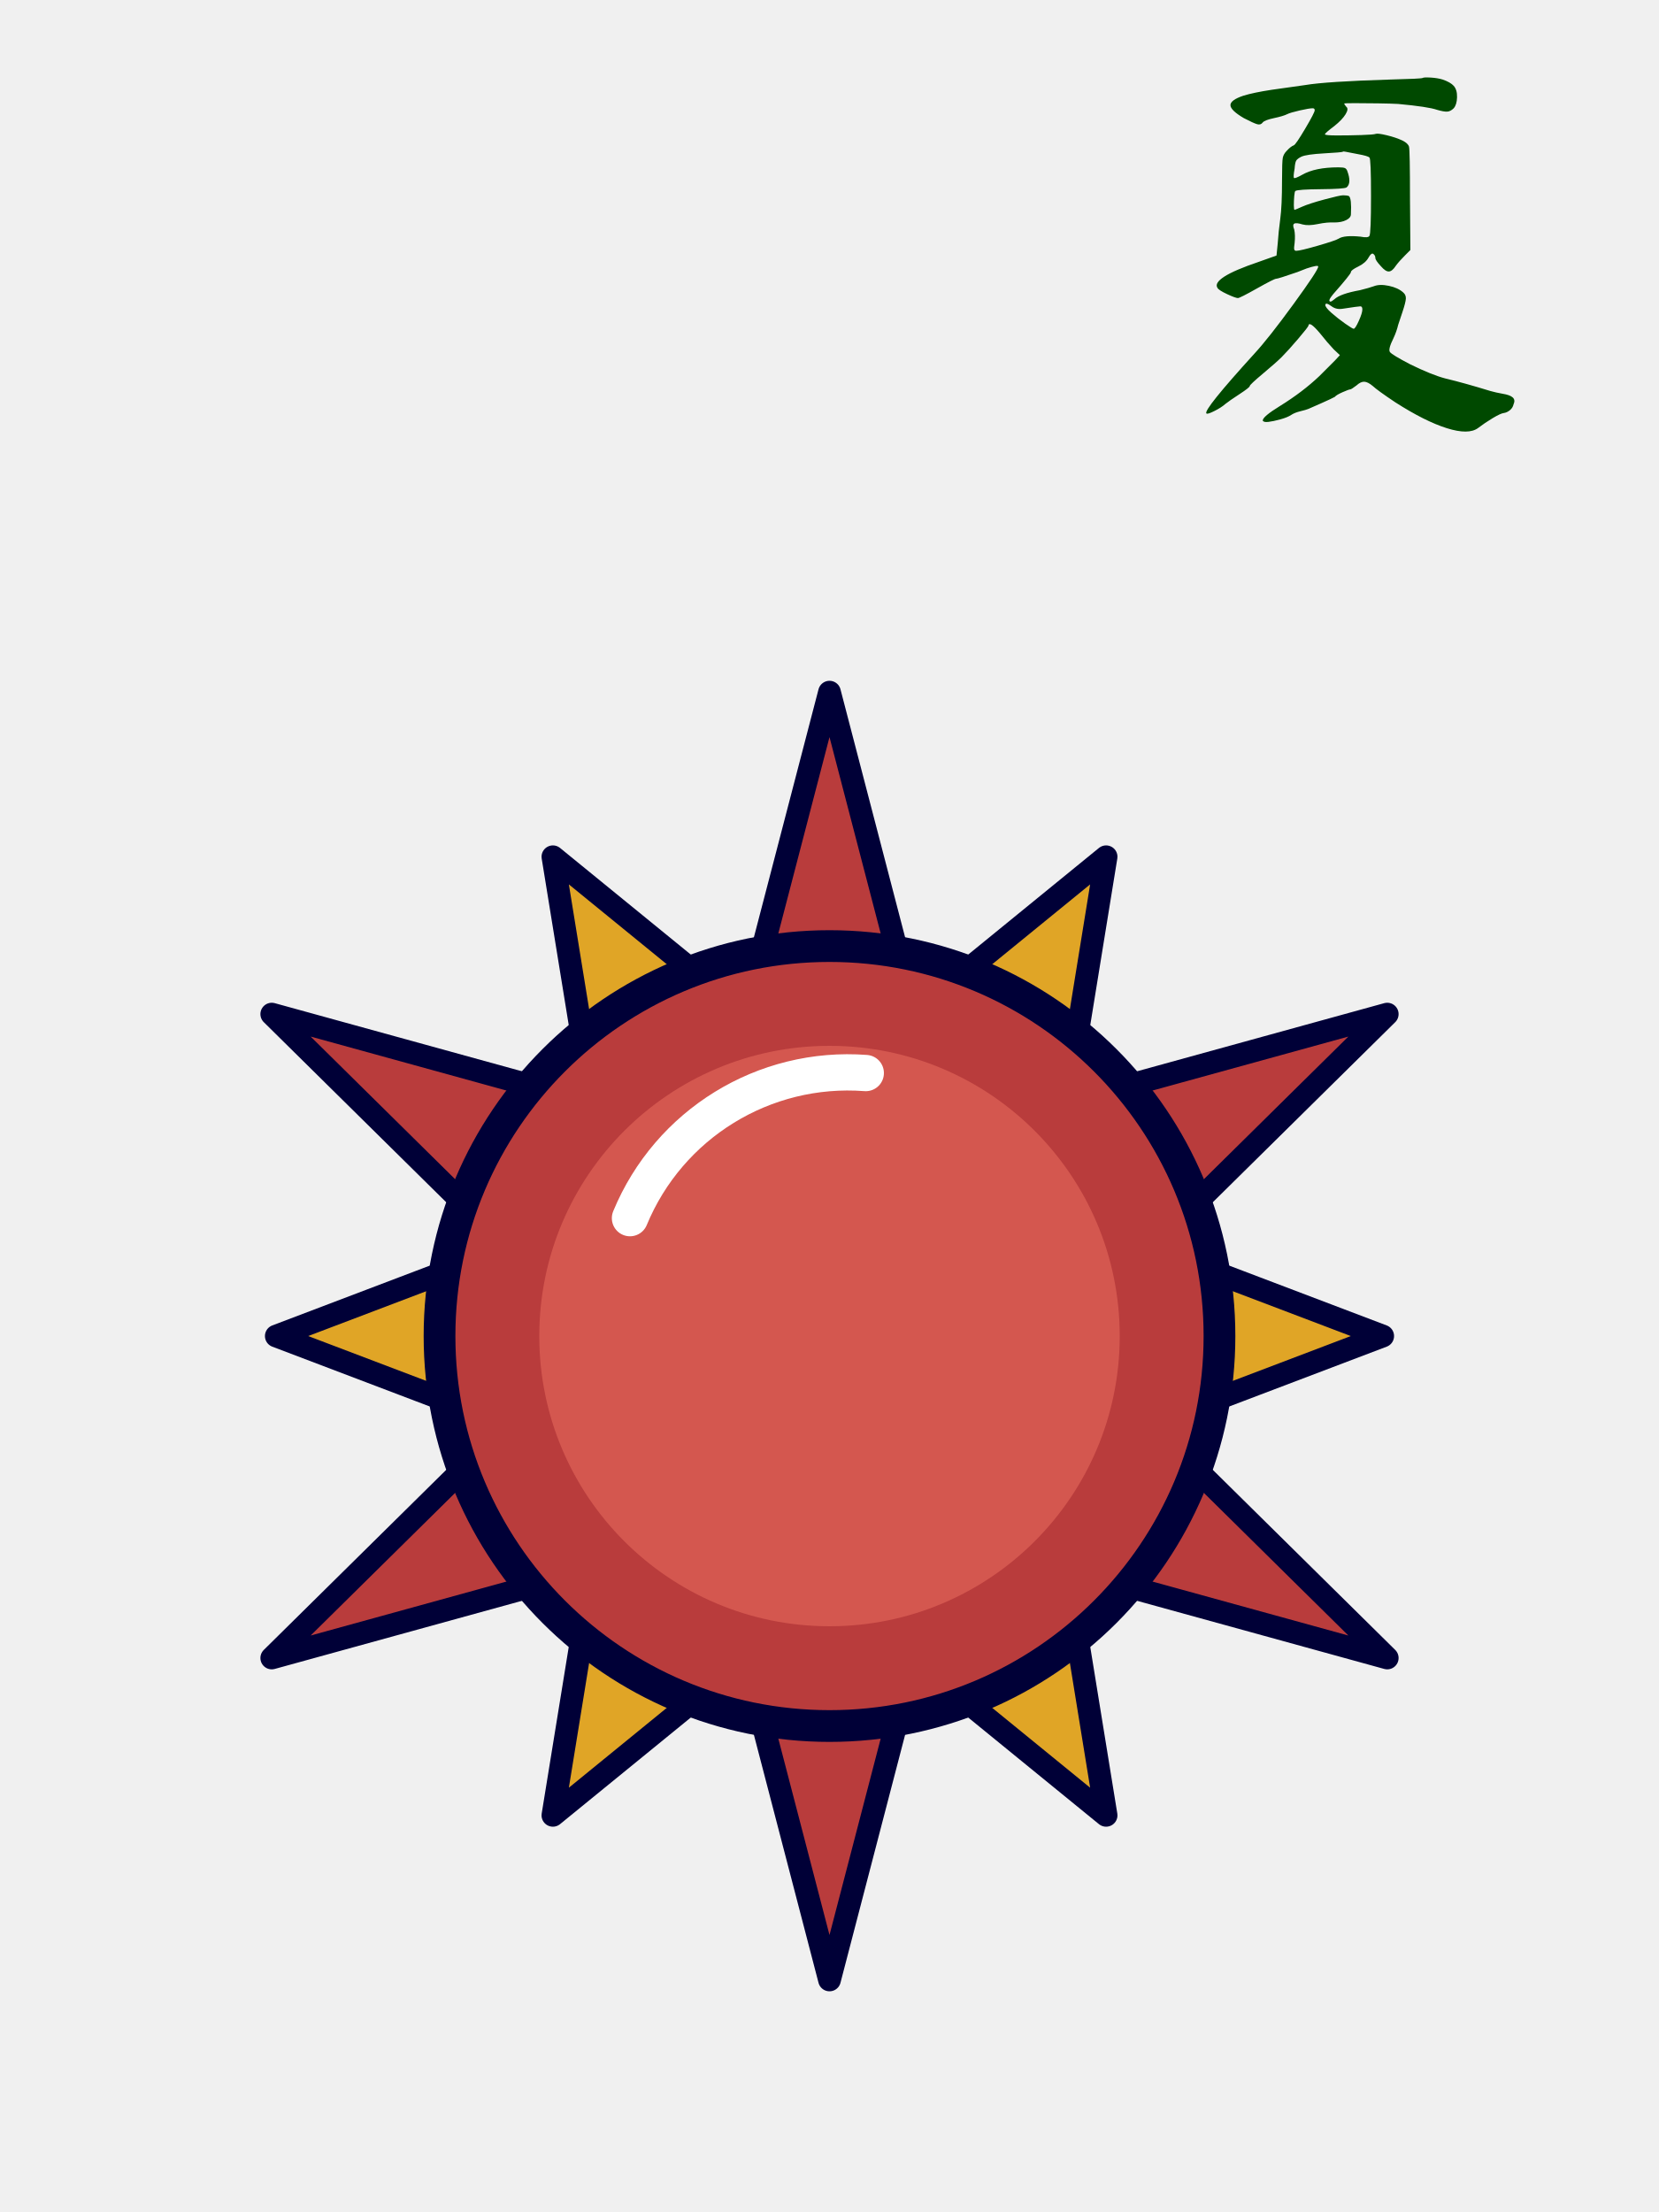
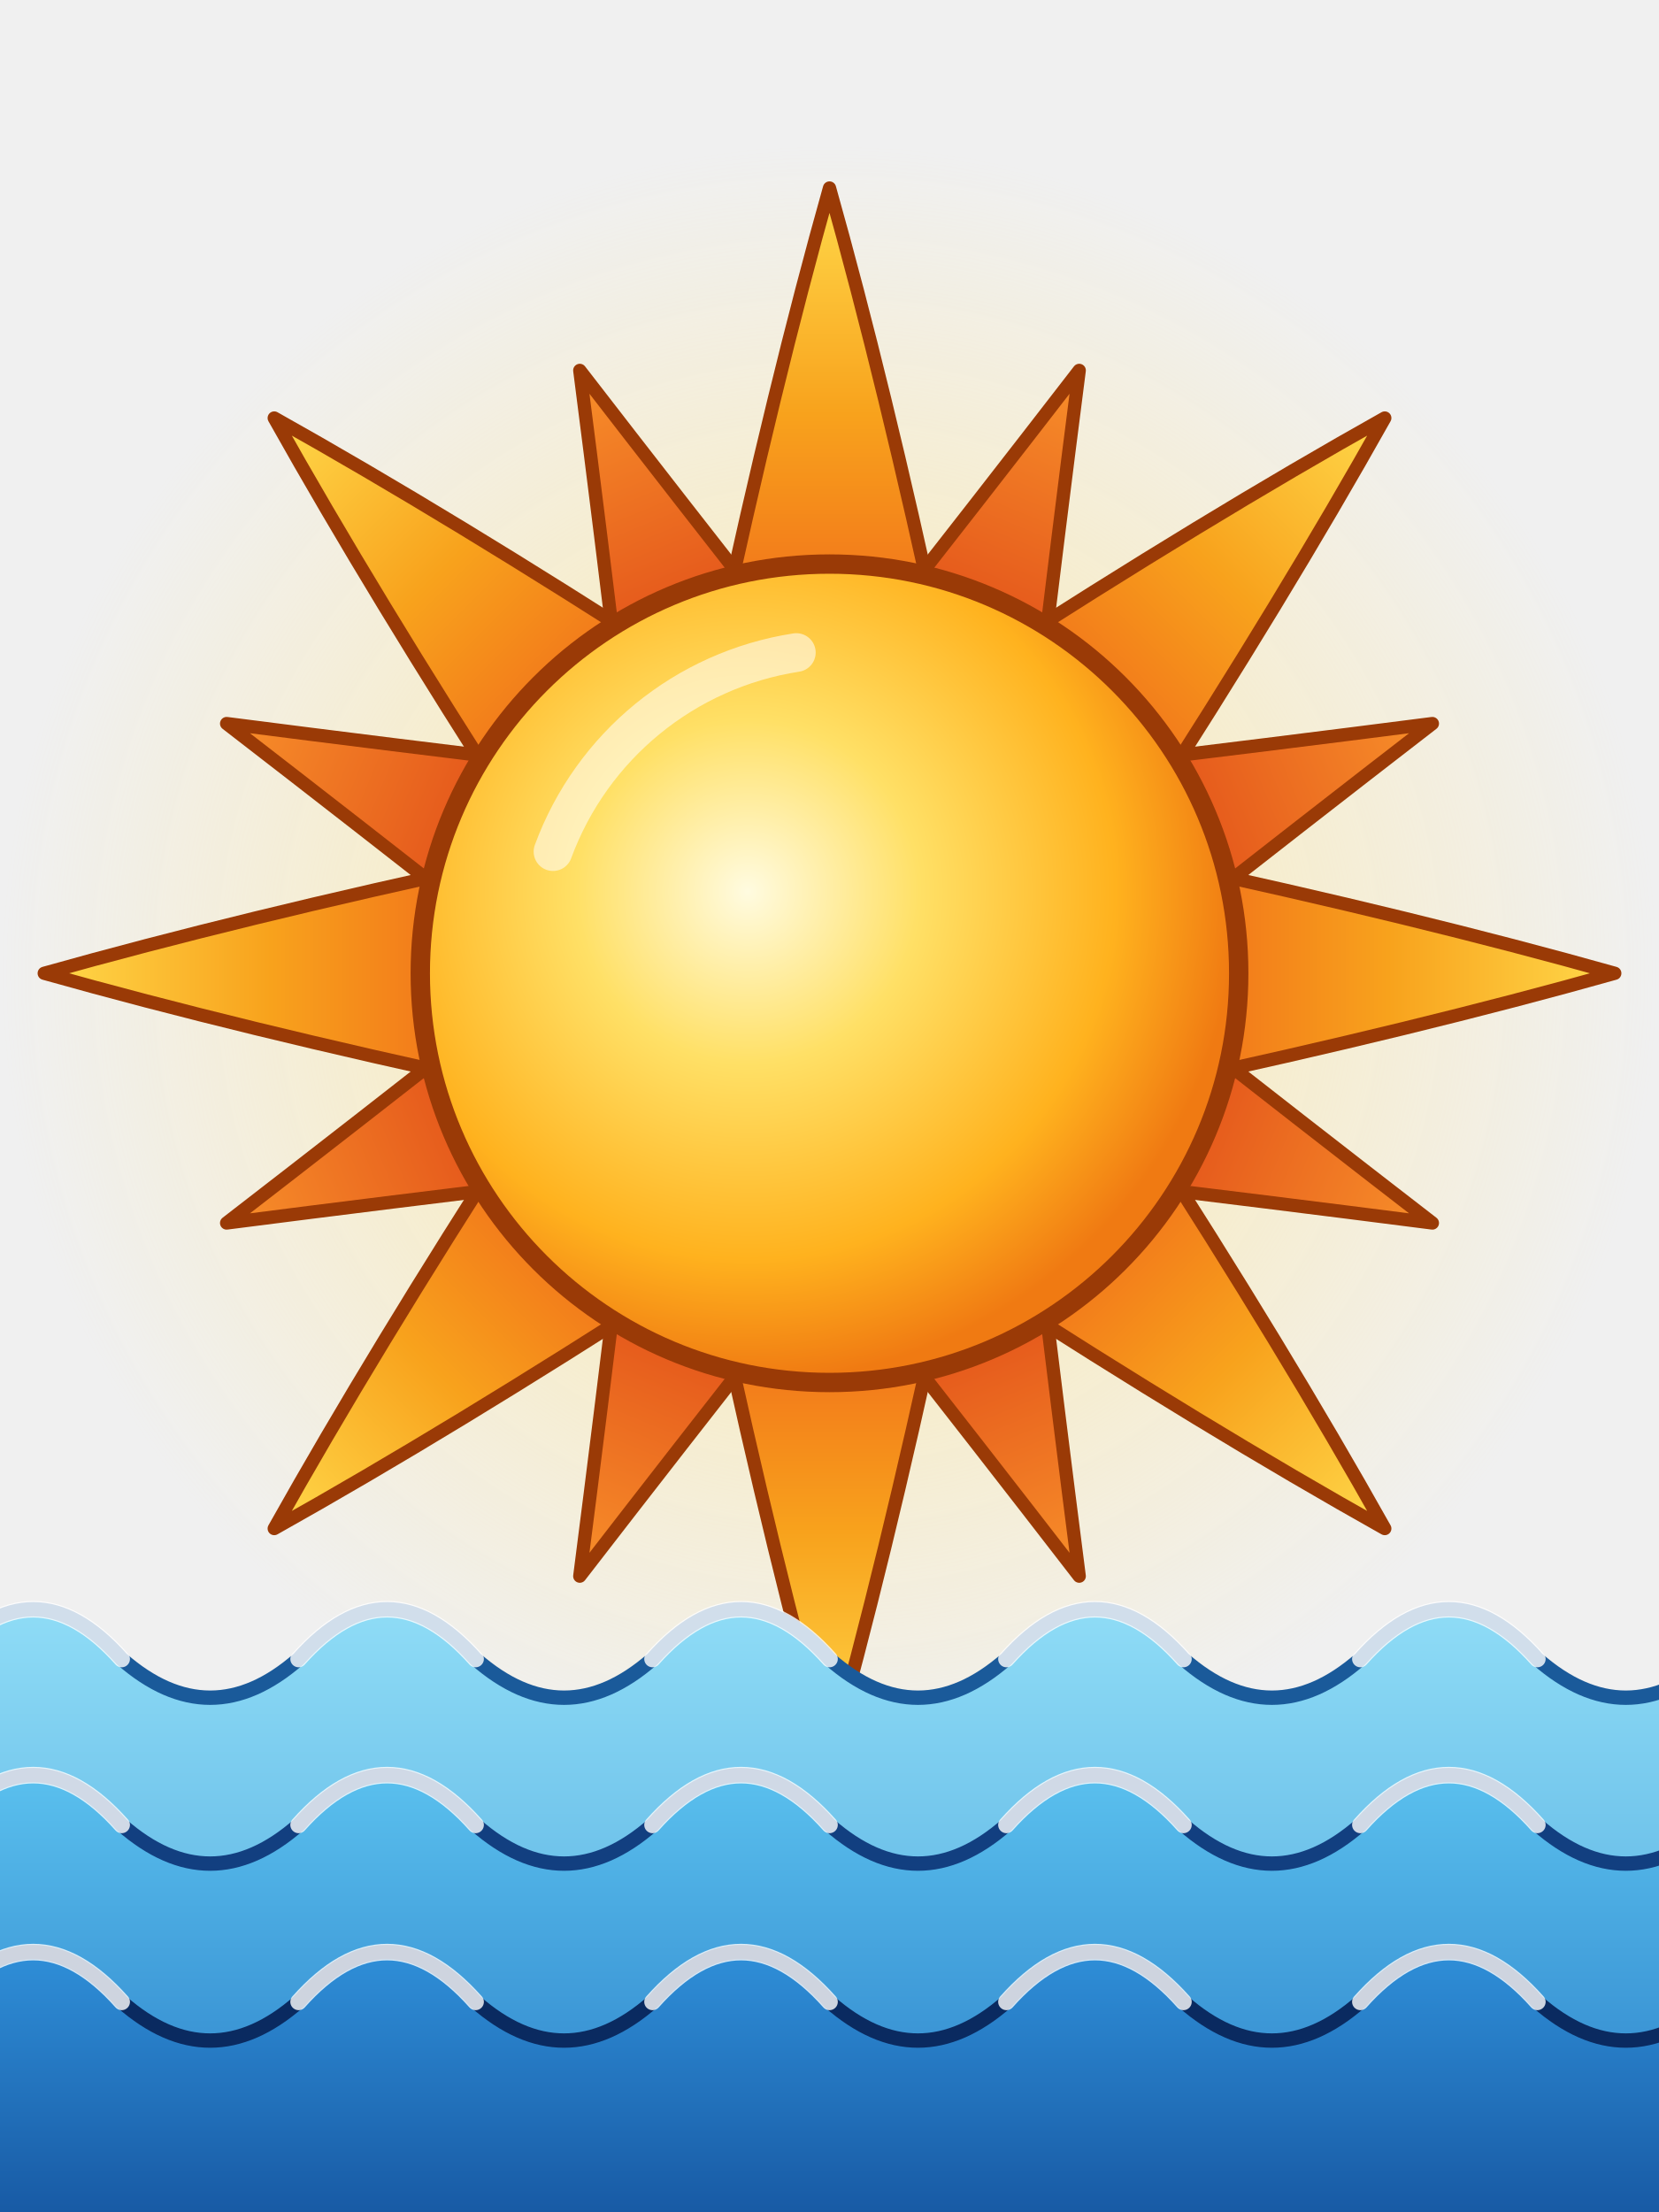
<svg xmlns="http://www.w3.org/2000/svg" width="300" height="400" viewBox="0 0 300 400">
-   <g transform="translate(150 258) scale(0.82) translate(-150 -244)">
-     <polygon points="133.4,145.7 150.0,82.0 166.6,145.7" fill="#b93c3c" stroke="#000037" stroke-width="5" stroke-linejoin="round" />
-     <polygon points="174.7,147.9 211.0,118.3 203.5,164.5" fill="#e0a526" stroke="#000037" stroke-width="5" stroke-linejoin="round" />
-     <polygon points="209.5,170.5 273.0,153.0 226.1,199.3" fill="#b93c3c" stroke="#000037" stroke-width="5" stroke-linejoin="round" />
-     <polygon points="228.3,207.4 272.0,224.0 228.3,240.6" fill="#e0a526" stroke="#000037" stroke-width="5" stroke-linejoin="round" />
-     <polygon points="226.1,248.7 273.0,295.0 209.5,277.5" fill="#b93c3c" stroke="#000037" stroke-width="5" stroke-linejoin="round" />
-     <polygon points="203.5,283.5 211.0,329.7 174.7,300.1" fill="#e0a526" stroke="#000037" stroke-width="5" stroke-linejoin="round" />
-     <polygon points="166.6,302.3 150.0,366.0 133.4,302.3" fill="#b93c3c" stroke="#000037" stroke-width="5" stroke-linejoin="round" />
-     <polygon points="125.3,300.1 89.0,329.7 96.5,283.5" fill="#e0a526" stroke="#000037" stroke-width="5" stroke-linejoin="round" />
-     <polygon points="90.5,277.5 27.0,295.0 73.9,248.7" fill="#b93c3c" stroke="#000037" stroke-width="5" stroke-linejoin="round" />
-     <polygon points="71.7,240.6 28.0,224.0 71.7,207.4" fill="#e0a526" stroke="#000037" stroke-width="5" stroke-linejoin="round" />
-     <polygon points="73.9,199.3 27.0,153.0 90.5,170.5" fill="#b93c3c" stroke="#000037" stroke-width="5" stroke-linejoin="round" />
-     <polygon points="96.5,164.5 89.0,118.3 125.3,147.9" fill="#e0a526" stroke="#000037" stroke-width="5" stroke-linejoin="round" />
-     <circle cx="150.0" cy="224.0" r="86.0" fill="#b93c3c" stroke="#000037" stroke-width="7" />
-     <circle cx="150.0" cy="224.0" r="64.0" fill="#d4574f" stroke="#d4574f" stroke-width="0" />
-     <path d="M106 198 A52 52 0 0 1 158 166" fill="none" stroke="#ffffff" stroke-width="8" stroke-linecap="round" stroke-linejoin="round" />
+   <defs>
+     <radialGradient id="g0" cx="0.5" cy="0.5" r="0.5">
+       <stop offset="0" stop-color="#ffe9a0" stop-opacity="0.9" />
+       <stop offset="1" stop-color="#ffe9a0" stop-opacity="0" />
+     </radialGradient>
+     <linearGradient id="g1" x1="0" y1="0" x2="1" y2="0">
+       <stop offset="0" stop-color="#f06a1a" />
+       <stop offset="0.5" stop-color="#f8a21c" />
+       <stop offset="1" stop-color="#ffd94a" />
+     </linearGradient>
+     <linearGradient id="g2" x1="0" y1="0" x2="1" y2="0">
+       <stop offset="0" stop-color="#e04a18" />
+       <stop offset="1" stop-color="#f8902a" />
+     </linearGradient>
+     <linearGradient id="g3" x1="0" y1="0" x2="1" y2="0">
+       <stop offset="0" stop-color="#f06a1a" />
+       <stop offset="0.5" stop-color="#f8a21c" />
+       <stop offset="1" stop-color="#ffd94a" />
+     </linearGradient>
+     <linearGradient id="g4" x1="0" y1="0" x2="1" y2="0">
+       <stop offset="0" stop-color="#e04a18" />
+       <stop offset="1" stop-color="#f8902a" />
+     </linearGradient>
+     <linearGradient id="g5" x1="0" y1="0" x2="1" y2="0">
+       <stop offset="0" stop-color="#f06a1a" />
+       <stop offset="0.5" stop-color="#f8a21c" />
+       <stop offset="1" stop-color="#ffd94a" />
+     </linearGradient>
+     <linearGradient id="g6" x1="0" y1="0" x2="1" y2="0">
+       <stop offset="0" stop-color="#e04a18" />
+       <stop offset="1" stop-color="#f8902a" />
+     </linearGradient>
+     <linearGradient id="g7" x1="0" y1="0" x2="1" y2="0">
+       <stop offset="0" stop-color="#f06a1a" />
+       <stop offset="0.5" stop-color="#f8a21c" />
+       <stop offset="1" stop-color="#ffd94a" />
+     </linearGradient>
+     <linearGradient id="g8" x1="0" y1="0" x2="1" y2="0">
+       <stop offset="0" stop-color="#e04a18" />
+       <stop offset="1" stop-color="#f8902a" />
+     </linearGradient>
+     <linearGradient id="g9" x1="0" y1="0" x2="1" y2="0">
+       <stop offset="0" stop-color="#f06a1a" />
+       <stop offset="0.5" stop-color="#f8a21c" />
+       <stop offset="1" stop-color="#ffd94a" />
+     </linearGradient>
+     <linearGradient id="g10" x1="0" y1="0" x2="1" y2="0">
+       <stop offset="0" stop-color="#e04a18" />
+       <stop offset="1" stop-color="#f8902a" />
+     </linearGradient>
+     <linearGradient id="g11" x1="0" y1="0" x2="1" y2="0">
+       <stop offset="0" stop-color="#f06a1a" />
+       <stop offset="0.5" stop-color="#f8a21c" />
+       <stop offset="1" stop-color="#ffd94a" />
+     </linearGradient>
+     <linearGradient id="g12" x1="0" y1="0" x2="1" y2="0">
+       <stop offset="0" stop-color="#e04a18" />
+       <stop offset="1" stop-color="#f8902a" />
+     </linearGradient>
+     <linearGradient id="g13" x1="0" y1="0" x2="1" y2="0">
+       <stop offset="0" stop-color="#f06a1a" />
+       <stop offset="0.5" stop-color="#f8a21c" />
+       <stop offset="1" stop-color="#ffd94a" />
+     </linearGradient>
+     <linearGradient id="g14" x1="0" y1="0" x2="1" y2="0">
+       <stop offset="0" stop-color="#e04a18" />
+       <stop offset="1" stop-color="#f8902a" />
+     </linearGradient>
+     <linearGradient id="g15" x1="0" y1="0" x2="1" y2="0">
+       <stop offset="0" stop-color="#f06a1a" />
+       <stop offset="0.5" stop-color="#f8a21c" />
+       <stop offset="1" stop-color="#ffd94a" />
+     </linearGradient>
+     <linearGradient id="g16" x1="0" y1="0" x2="1" y2="0">
+       <stop offset="0" stop-color="#e04a18" />
+       <stop offset="1" stop-color="#f8902a" />
+     </linearGradient>
+     <radialGradient id="g17" cx="0.4" cy="0.4" r="0.6">
+       <stop offset="0" stop-color="#fffbe0" />
+       <stop offset="0.35" stop-color="#ffe066" />
+       <stop offset="0.75" stop-color="#ffb21e" />
+       <stop offset="1" stop-color="#f07a12" />
+     </radialGradient>
+     <linearGradient id="g18" x1="0" y1="0" x2="0" y2="1">
+       <stop offset="0" stop-color="#8fdcf6" />
+       <stop offset="1" stop-color="#3a9ad8" />
+     </linearGradient>
+     <linearGradient id="g19" x1="0" y1="0" x2="0" y2="1">
+       <stop offset="0" stop-color="#5ac0ee" />
+       <stop offset="1" stop-color="#1f6fbf" />
+     </linearGradient>
+     <linearGradient id="g20" x1="0" y1="0" x2="0" y2="1">
+       <stop offset="0" stop-color="#2f8fd8" />
+       <stop offset="1" stop-color="#134f9a" />
+     </linearGradient>
+   </defs>
+   <circle cx="150" cy="176" r="150" fill="url(#g0)" />
+   <g transform="translate(150 176) rotate(-90)">
+     <path d="M60,-20 Q106.5,-10 142,0 Q106.5,10 60,20Z" fill="url(#g1)" stroke="#9a3a06" stroke-width="2.4" stroke-linejoin="round" stroke-linecap="round" />
  </g>
-   <path d="M658 802Q661 804 678.5 803.0Q696 802 709 798Q729 791 737 782Q746 772 745.5 753.0Q745 734 737 725Q729 717 720.5 716.5Q712 716 695 721Q672 729 596 736Q578 737 545.0 737.5Q512 738 485.5 738.0Q459 738 459 737Q459 735 464 729Q471 724 462.5 710.0Q454 696 434 680Q410 662 410 659Q410 656 440.5 656.0Q471 656 502.5 657.0Q534 658 539 660Q544 662 567.0 656.5Q590 651 607 643Q621 636 623.5 627.5Q626 619 626 492L627 365L613 351Q598 336 590 325Q581 311 572.5 310.5Q564 310 552 324Q538 339 538.0 345.0Q538 351 533.0 355.0Q528 359 520.5 345.5Q513 332 494.5 323.0Q476 314 476 309Q476 304 431 253Q416 235 424 234Q427 234 434 240Q449 254 499 263Q523 269 534 273Q549 279 572.5 274.0Q596 269 609 257Q616 251 615.5 241.5Q615 232 607 208L596 175Q592 158 584 141Q570 113 575.0 106.0Q580 99 626 75Q681 48 715 39Q765 27 830 7Q844 3 861 0Q880 -3 887.0 -9.5Q894 -16 889 -27Q887 -36 879.5 -42.0Q872 -48 864.0 -49.0Q856 -50 836.0 -62.0Q816 -74 799 -87Q775 -105 719.5 -87.5Q664 -70 589 -22Q544 8 531 20Q519 30 510.0 30.5Q501 31 490 21Q477 11 474 11Q471 11 455.0 4.0Q439 -3 435 -8Q428 -12 401.0 -24.0Q374 -36 368.0 -38.5Q362 -41 347.5 -44.5Q333 -48 324 -54Q315 -60 297.0 -65.0Q279 -70 266.5 -71.5Q254 -73 252 -68Q252 -58 296 -31Q354 5 396 45L435 84L448 98L432 113Q416 130 397 154Q370 186 368 173Q368 170 342.0 139.5Q316 109 300 93Q287 80 253.0 51.5Q219 23 219.0 19.5Q219 16 193.0 -1.0Q167 -18 157 -26Q147 -35 129.0 -44.0Q111 -53 109 -50Q100 -42 231 102Q267 141 330.0 227.5Q393 314 393 323Q393 328 363 318Q355 315 340 309Q291 292 286.0 292.0Q281 292 237.5 267.5Q194 243 189 243Q183 243 161.5 253.0Q140 263 137 269Q129 281 154.5 297.5Q180 314 242 335L287 351L290 381Q292 411 296.5 444.0Q301 477 301 542Q301 590 303.0 599.5Q305 609 313 617Q323 628 331 631Q336 633 360.0 673.5Q384 714 384 720Q384 725 379 725Q370 725 346.0 719.5Q322 714 314 710Q304 705 280.5 700.0Q257 695 252 689Q247 682 238.0 684.5Q229 687 204 700Q170 720 170.0 733.0Q170 746 203 757Q229 765 275 772L360 784Q413 793 576 798Q656 800 658 802ZM523 600Q519 604 494.0 608.5Q469 613 463.0 614.5Q457 616 455.0 614.5Q453 613 408.0 610.5Q363 608 350 602Q340 597 337.0 592.0Q334 587 333 572Q329 550 331.5 548.0Q334 546 352 556Q385 575 444 575Q457 575 461.0 573.0Q465 571 467 565Q478 535 465 524Q459 520 400.0 519.5Q341 519 335 515Q333 514 332.0 502.0Q331 490 331.0 478.5Q331 467 333 467Q334 467 352.0 475.0Q370 483 409.0 493.5Q448 504 456 504Q466 504 471 502Q478 496 476 456Q476 447 464.0 441.0Q452 435 434 435Q416 436 392.0 431.0Q368 426 353 430Q337 435 332.0 432.0Q327 429 332 417Q335 403 333 383Q331 370 332.0 366.5Q333 363 337 363Q347 363 392.0 376.0Q437 389 445 394Q459 403 500 399Q520 395 523 401Q527 407 527.0 502.0Q527 597 523 600ZM456 216Q439 213 427 222Q412 233 411 226Q410 220 427 205Q443 191 461.5 178.0Q480 165 483 165Q487 165 496.0 185.0Q505 205 505 214Q505 222 500.0 222.0Q495 222 456 216Z" fill="#004900" transform="translate(210.4 71.2) scale(0.0712 -0.0712)" />
+   <g transform="translate(150 176) rotate(-67.5)">
+     <path d="M60,-16 Q88.5,-8 118,0 Q88.5,8 60,16Z" fill="url(#g2)" stroke="#9a3a06" stroke-width="2.4" stroke-linejoin="round" stroke-linecap="round" />
+   </g>
+   <g transform="translate(150 176) rotate(-45)">
+     <path d="M60,-20 Q106.5,-10 142,0 Q106.5,10 60,20Z" fill="url(#g3)" stroke="#9a3a06" stroke-width="2.4" stroke-linejoin="round" stroke-linecap="round" />
+   </g>
+   <g transform="translate(150 176) rotate(-22.5)">
+     <path d="M60,-16 Q88.5,-8 118,0 Q88.5,8 60,16Z" fill="url(#g4)" stroke="#9a3a06" stroke-width="2.4" stroke-linejoin="round" stroke-linecap="round" />
+   </g>
+   <g transform="translate(150 176) rotate(0)">
+     <path d="M60,-20 Q106.5,-10 142,0 Q106.5,10 60,20Z" fill="url(#g5)" stroke="#9a3a06" stroke-width="2.4" stroke-linejoin="round" stroke-linecap="round" />
+   </g>
+   <g transform="translate(150 176) rotate(22.5)">
+     <path d="M60,-16 Q88.5,-8 118,0 Q88.5,8 60,16Z" fill="url(#g6)" stroke="#9a3a06" stroke-width="2.4" stroke-linejoin="round" stroke-linecap="round" />
+   </g>
+   <g transform="translate(150 176) rotate(45)">
+     <path d="M60,-20 Q106.5,-10 142,0 Q106.5,10 60,20Z" fill="url(#g7)" stroke="#9a3a06" stroke-width="2.4" stroke-linejoin="round" stroke-linecap="round" />
+   </g>
+   <g transform="translate(150 176) rotate(67.5)">
+     <path d="M60,-16 Q88.5,-8 118,0 Q88.5,8 60,16Z" fill="url(#g8)" stroke="#9a3a06" stroke-width="2.4" stroke-linejoin="round" stroke-linecap="round" />
+   </g>
+   <g transform="translate(150 176) rotate(90)">
+     <path d="M60,-20 Q106.5,-10 142,0 Q106.5,10 60,20Z" fill="url(#g9)" stroke="#9a3a06" stroke-width="2.4" stroke-linejoin="round" stroke-linecap="round" />
+   </g>
+   <g transform="translate(150 176) rotate(112.5)">
+     <path d="M60,-16 Q88.5,-8 118,0 Q88.5,8 60,16Z" fill="url(#g10)" stroke="#9a3a06" stroke-width="2.4" stroke-linejoin="round" stroke-linecap="round" />
+   </g>
+   <g transform="translate(150 176) rotate(135)">
+     <path d="M60,-20 Q106.5,-10 142,0 Q106.5,10 60,20Z" fill="url(#g11)" stroke="#9a3a06" stroke-width="2.4" stroke-linejoin="round" stroke-linecap="round" />
+   </g>
+   <g transform="translate(150 176) rotate(157.5)">
+     <path d="M60,-16 Q88.5,-8 118,0 Q88.5,8 60,16Z" fill="url(#g12)" stroke="#9a3a06" stroke-width="2.4" stroke-linejoin="round" stroke-linecap="round" />
+   </g>
+   <g transform="translate(150 176) rotate(180)">
+     <path d="M60,-20 Q106.5,-10 142,0 Q106.5,10 60,20Z" fill="url(#g13)" stroke="#9a3a06" stroke-width="2.4" stroke-linejoin="round" stroke-linecap="round" />
+   </g>
+   <g transform="translate(150 176) rotate(202.5)">
+     <path d="M60,-16 Q88.5,-8 118,0 Q88.5,8 60,16Z" fill="url(#g14)" stroke="#9a3a06" stroke-width="2.4" stroke-linejoin="round" stroke-linecap="round" />
+   </g>
+   <g transform="translate(150 176) rotate(225)">
+     <path d="M60,-20 Q106.5,-10 142,0 Q106.5,10 60,20Z" fill="url(#g15)" stroke="#9a3a06" stroke-width="2.4" stroke-linejoin="round" stroke-linecap="round" />
+   </g>
+   <g transform="translate(150 176) rotate(247.5)">
+     <path d="M60,-16 Q88.5,-8 118,0 Q88.5,8 60,16Z" fill="url(#g16)" stroke="#9a3a06" stroke-width="2.4" stroke-linejoin="round" stroke-linecap="round" />
+   </g>
+   <circle cx="150" cy="176" r="74" fill="url(#g17)" stroke="#9a3a06" stroke-width="3.5" />
+   <path d="M100,154 A56 56 0 0 1 144,118" fill="none" stroke="#ffffff" stroke-width="7" stroke-linecap="round" stroke-linejoin="round" stroke-opacity="0.55" />
+   <path d="M-10,300 Q6,282 22,300 Q38,314 54,300 Q70,282 86,300 Q102,314 118,300 Q134,282 150,300 Q166,314 182,300 Q198,282 214,300 Q230,314 246,300 Q262,282 278,300 Q294,314 310,300 L310,410 L-10,410Z" fill="url(#g18)" stroke="#1a5a9a" stroke-width="2.6" stroke-linejoin="round" stroke-linecap="round" />
+   <path d="M-10,300 Q6,282 22,300 M54,300 Q70,282 86,300 M118,300 Q134,282 150,300 M182,300 Q198,282 214,300 M246,300 Q262,282 278,300 M310,300" fill="none" stroke="#ffffff" stroke-width="3" stroke-linecap="round" stroke-linejoin="round" stroke-opacity="0.8" />
+   <path d="M-10,330 Q6,312 22,330 Q38,344 54,330 Q70,312 86,330 Q102,344 118,330 Q134,312 150,330 Q166,344 182,330 Q198,312 214,330 Q230,344 246,330 Q262,312 278,330 Q294,344 310,330 L310,410 L-10,410Z" fill="url(#g19)" stroke="#123f80" stroke-width="2.6" stroke-linejoin="round" stroke-linecap="round" />
+   <path d="M-10,330 Q6,312 22,330 M54,330 Q70,312 86,330 M118,330 Q134,312 150,330 M182,330 Q198,312 214,330 M246,330 Q262,312 278,330 M310,330" fill="none" stroke="#ffffff" stroke-width="3" stroke-linecap="round" stroke-linejoin="round" stroke-opacity="0.8" />
+   <path d="M-10,362 Q6,344 22,362 Q38,376 54,362 Q70,344 86,362 Q102,376 118,362 Q134,344 150,362 Q166,376 182,362 Q198,344 214,362 Q230,376 246,362 Q262,344 278,362 Q294,376 310,362 L310,410 L-10,410Z" fill="url(#g20)" stroke="#0a2a60" stroke-width="2.6" stroke-linejoin="round" stroke-linecap="round" />
+   <path d="M-10,362 Q6,344 22,362 M54,362 Q70,344 86,362 M118,362 Q134,344 150,362 M182,362 Q198,344 214,362 M246,362 Q262,344 278,362 M310,362" fill="none" stroke="#ffffff" stroke-width="3" stroke-linecap="round" stroke-linejoin="round" stroke-opacity="0.8" />
</svg>
